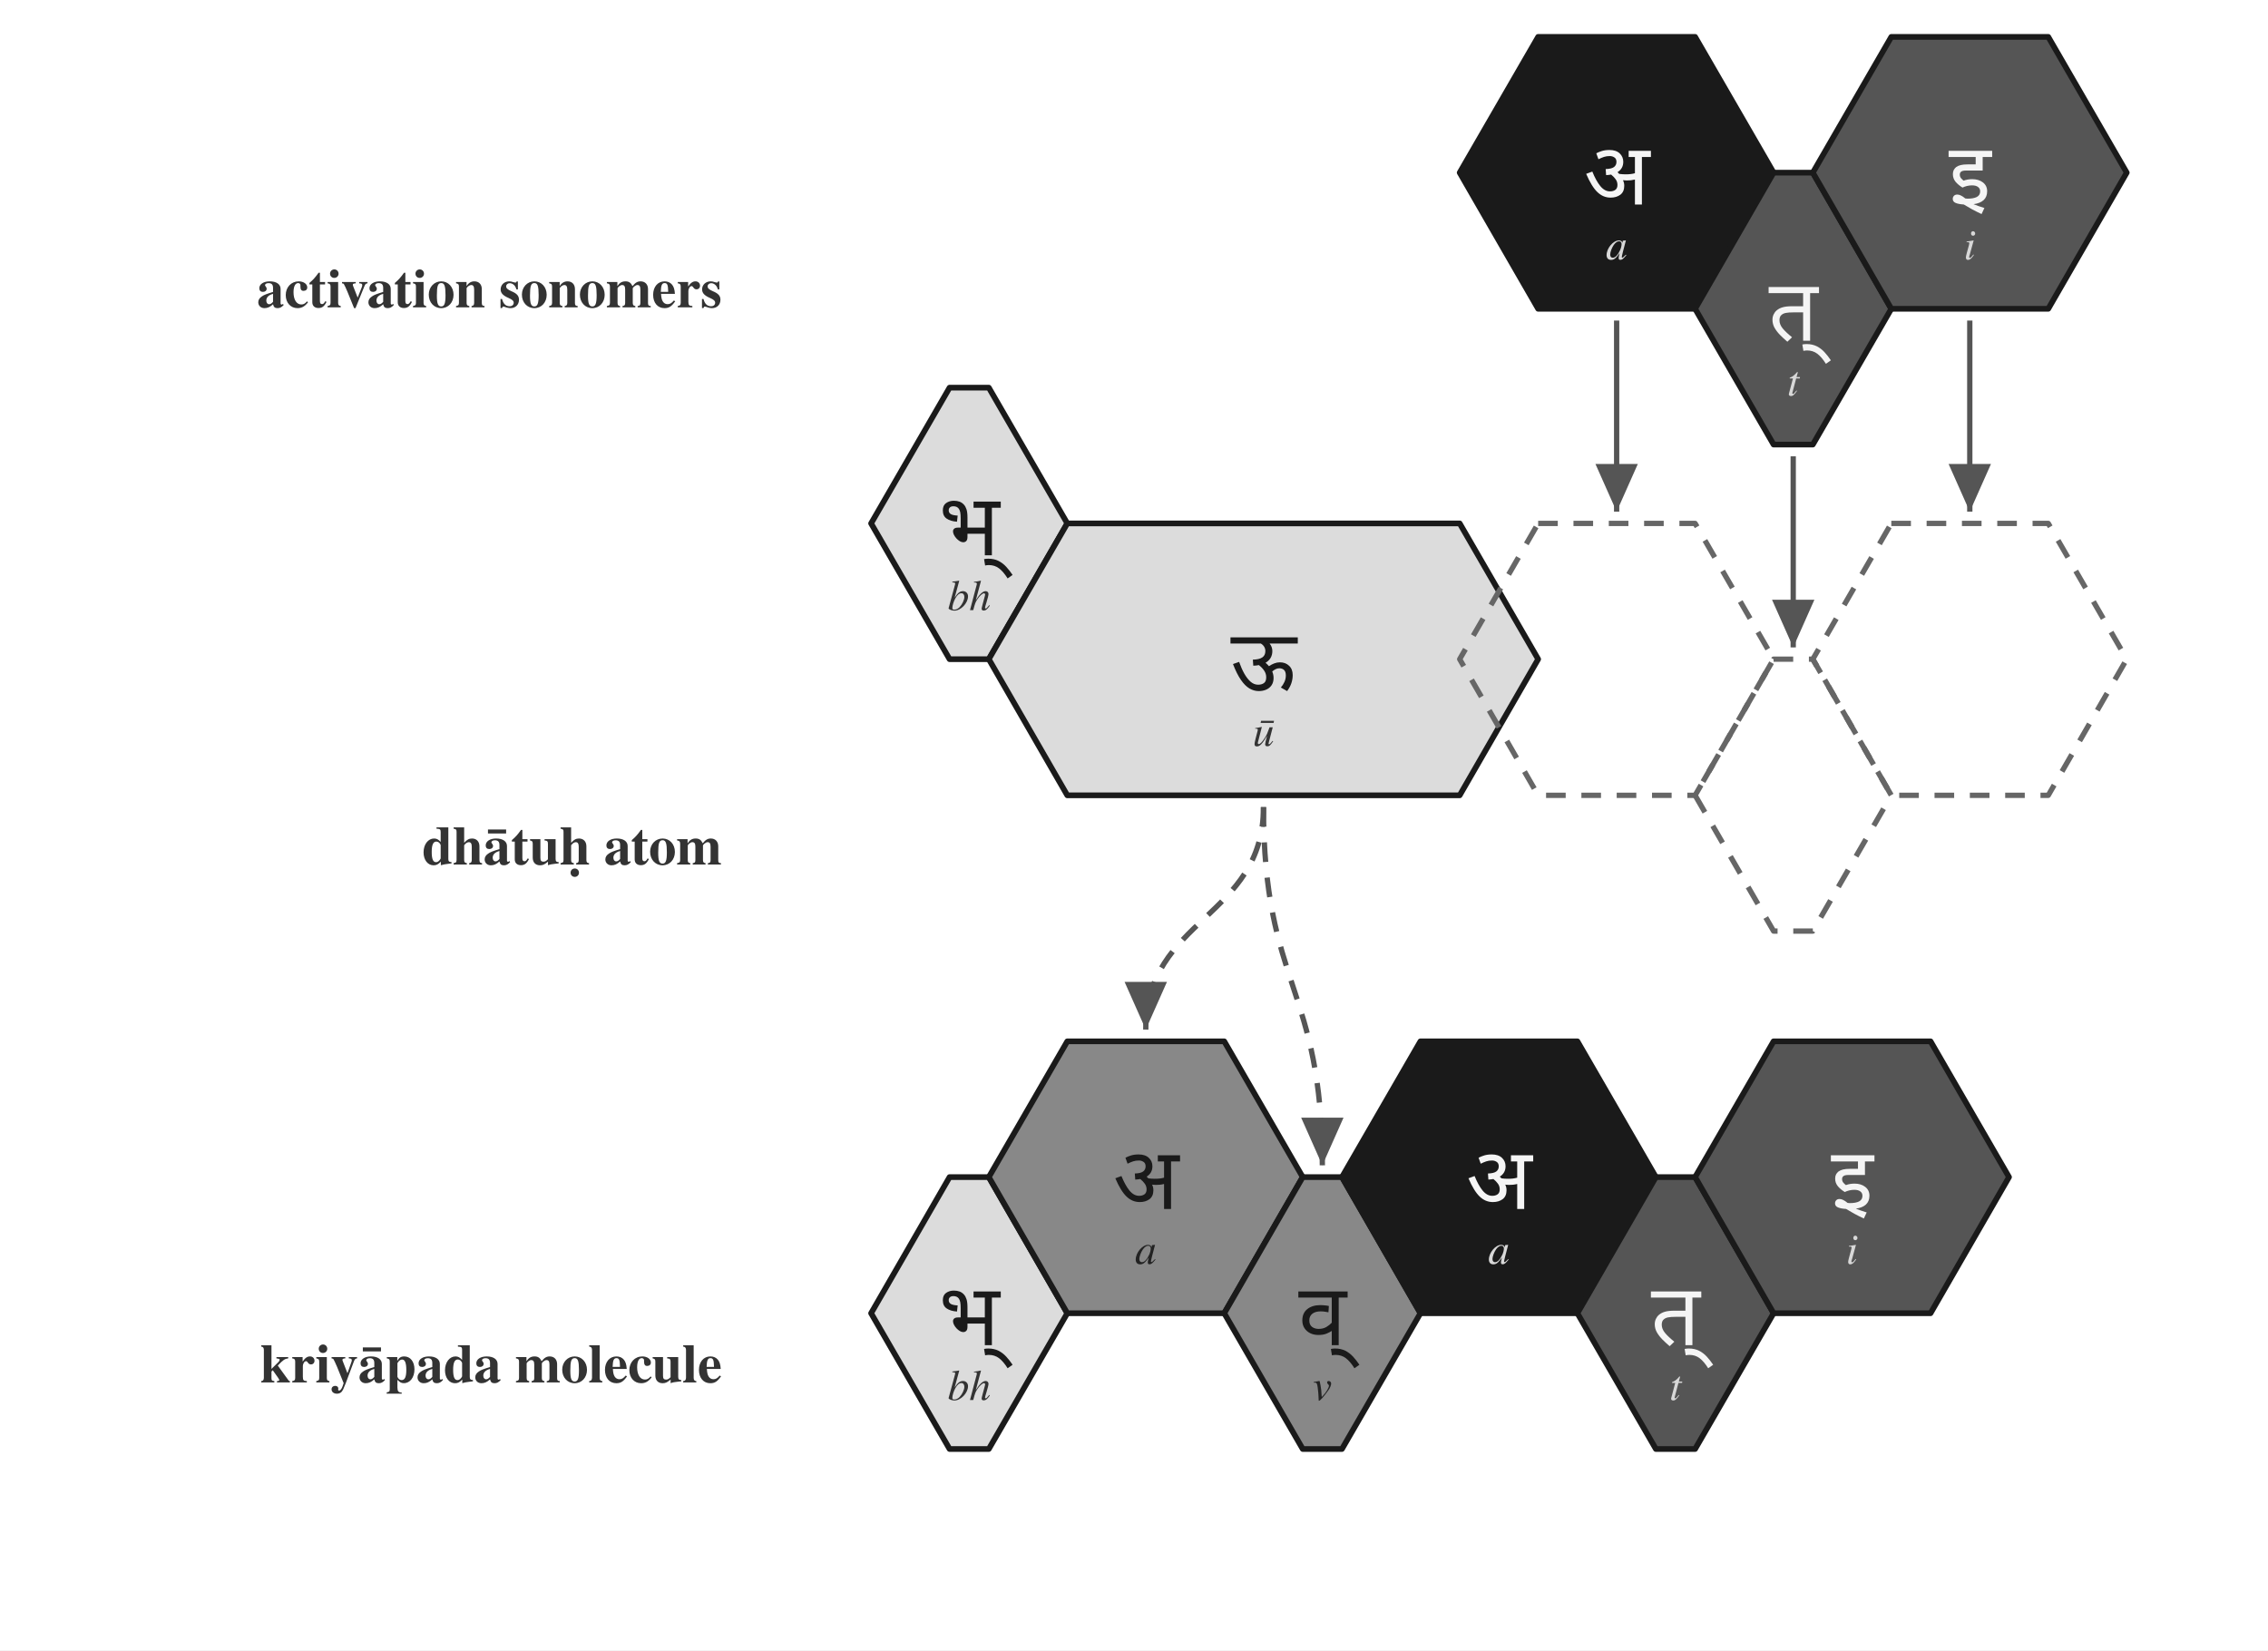
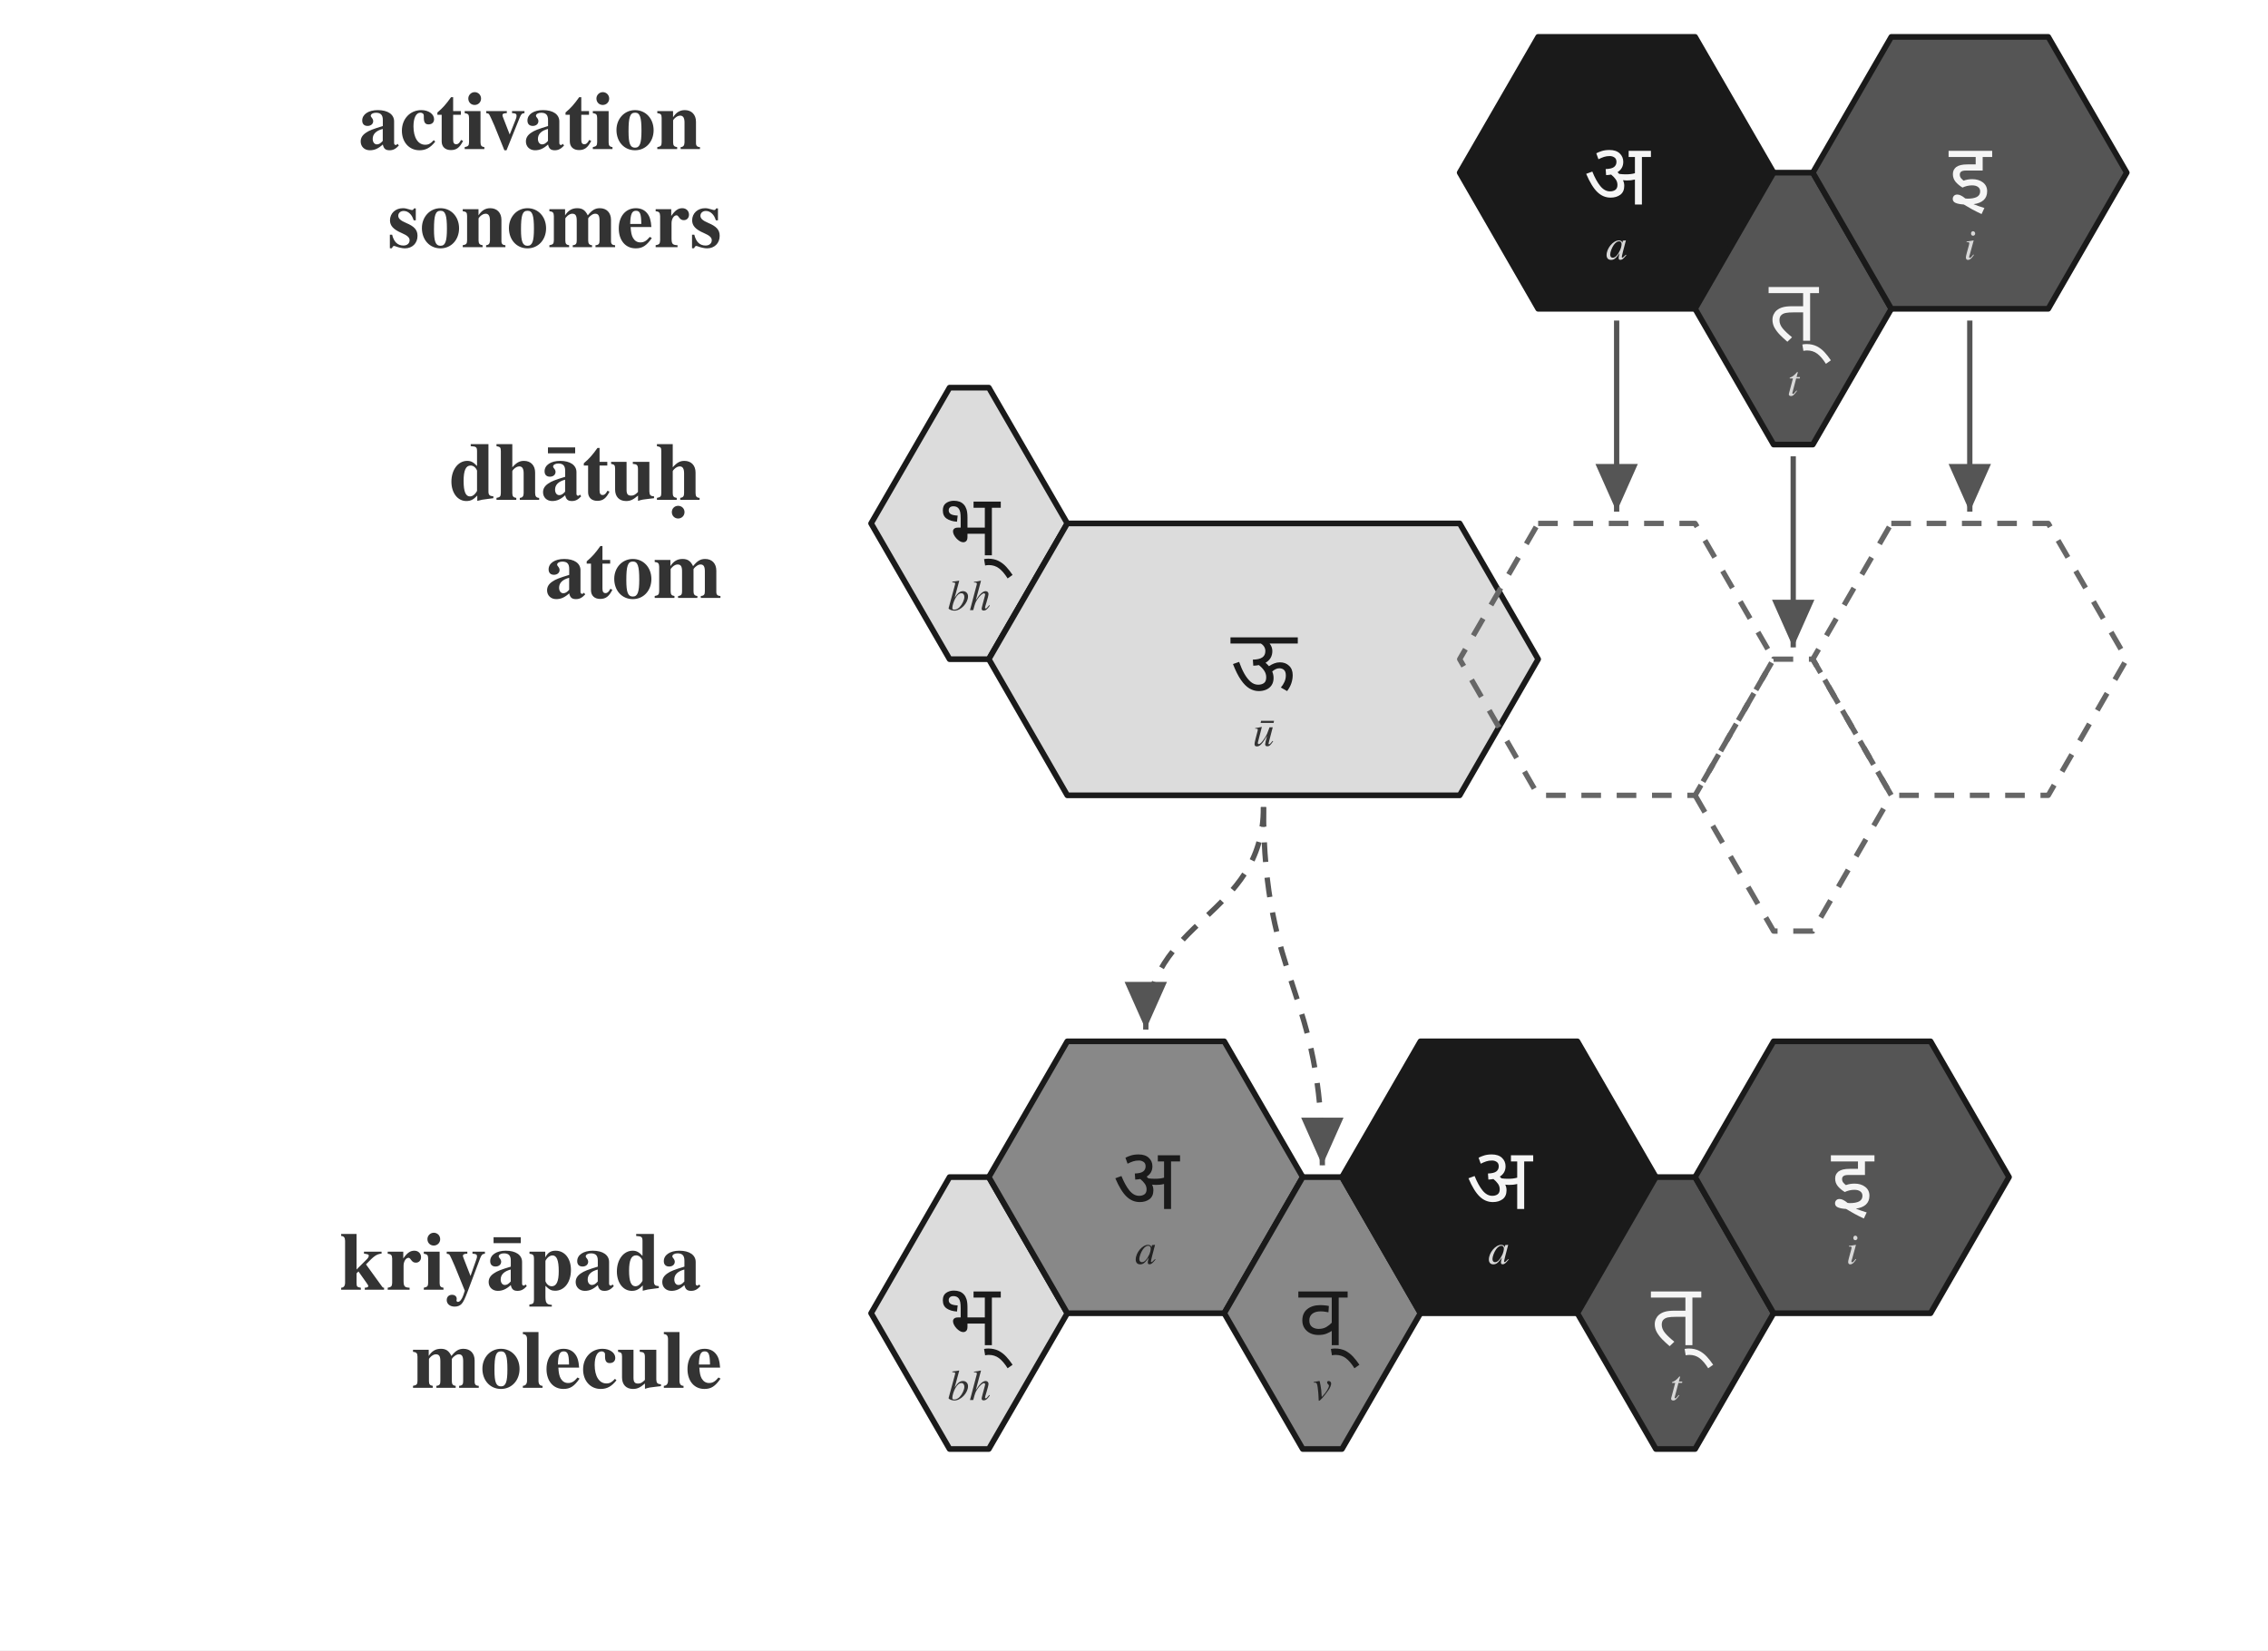
<svg xmlns="http://www.w3.org/2000/svg" viewBox="0 0 578.0 420.6" width="578.0" height="420.6">
  <rect x="0" y="0" width="578.0" height="420.6" fill="white" />
  <defs>
    <marker id="arrowhead" markerWidth="10" markerHeight="8" refX="9" refY="4" orient="auto" markerUnits="strokeWidth">
      <polygon points="0,0 9,4 0,8" fill="#555555" />
    </marker>
  </defs>
-   <text x="184.0" y="74.0" font-family="Charter, Georgia, Times, serif" font-size="14" font-weight="600" text-anchor="end" dominant-baseline="middle" fill="#333333">activation sonomers</text>
-   <text x="184.0" y="216.0" font-family="Charter, Georgia, Times, serif" font-size="14" font-weight="600" text-anchor="end" dominant-baseline="middle" fill="#333333">dhātuḥ atom</text>
-   <text x="184.0" y="348.0" font-family="Charter, Georgia, Times, serif" font-size="14" font-weight="600" text-anchor="end" dominant-baseline="middle" fill="#333333">kriyāpada molecule</text>
+   <text x="184.0" y="44.0" font-family="Charter, Georgia, Times, serif" font-size="21" font-weight="700" text-anchor="end" dominant-baseline="middle" fill="#333333">
+     <tspan x="184.0" y="31.5">activation</tspan>
+     <tspan x="184.0" y="56.5">sonomers</tspan>
+   </text>
+   <text x="184.0" y="133.4" font-family="Charter, Georgia, Times, serif" font-size="21" font-weight="700" text-anchor="end" dominant-baseline="middle" fill="#333333">
+     <tspan x="184.0" y="120.9">dhātuḥ</tspan>
+     <tspan x="184.0" y="145.9">atom</tspan>
+   </text>
+   <text x="184.0" y="334.7" font-family="Charter, Georgia, Times, serif" font-size="21" font-weight="700" text-anchor="end" dominant-baseline="middle" fill="#333333">
+     <tspan x="184.0" y="322.2">kriyāpada</tspan>
+     <tspan x="184.0" y="347.2">molecule</tspan>
+   </text>
  <polygon points="392.0,9.4 432.0,9.4 452.0,44.0 432.0,78.7 392.0,78.7 372.0,44.0" fill="#1a1a1a" stroke="#1a1a1a" stroke-width="1.45" stroke-linejoin="round" />
  <text x="412.0" y="44.5" font-family="Noto Sans Devanagari, Kohinoor Devanagari, Devanagari MT, Arial Unicode MS, sans-serif" font-size="22" font-weight="500" text-anchor="middle" dominant-baseline="middle" fill="#f5f5f5">अ</text>
  <text x="412.0" y="63.0" font-family="Charter, Georgia, Times, serif" font-size="11" font-style="italic" text-anchor="middle" dominant-baseline="middle" fill="#d8d8d8">a</text>
  <polygon points="452.0,44.0 462.0,44.0 482.0,78.7 462.0,113.3 452.0,113.3 432.0,78.7" fill="#555555" stroke="#1a1a1a" stroke-width="1.45" stroke-linejoin="round" />
  <text x="457.0" y="79.2" font-family="Noto Sans Devanagari, Kohinoor Devanagari, Devanagari MT, Arial Unicode MS, sans-serif" font-size="22" font-weight="500" text-anchor="middle" dominant-baseline="middle" fill="#f5f5f5">त्</text>
  <text x="457.0" y="97.7" font-family="Charter, Georgia, Times, serif" font-size="11" font-style="italic" text-anchor="middle" dominant-baseline="middle" fill="#d8d8d8">t</text>
  <polygon points="482.0,9.4 522.0,9.4 542.0,44.0 522.0,78.7 482.0,78.7 462.0,44.0" fill="#555555" stroke="#1a1a1a" stroke-width="1.45" stroke-linejoin="round" />
  <text x="502.0" y="44.5" font-family="Noto Sans Devanagari, Kohinoor Devanagari, Devanagari MT, Arial Unicode MS, sans-serif" font-size="22" font-weight="500" text-anchor="middle" dominant-baseline="middle" fill="#f5f5f5">इ</text>
  <text x="502.0" y="63.0" font-family="Charter, Georgia, Times, serif" font-size="11" font-style="italic" text-anchor="middle" dominant-baseline="middle" fill="#d8d8d8">i</text>
  <polygon points="242.0,98.8 252.0,98.8 272.0,133.4 252.0,168.0 242.0,168.0 222.0,133.4" fill="#dcdcdc" stroke="#1a1a1a" stroke-width="1.45" stroke-linejoin="round" />
  <text x="247.0" y="133.9" font-family="Noto Sans Devanagari, Kohinoor Devanagari, Devanagari MT, Arial Unicode MS, sans-serif" font-size="22" font-weight="500" text-anchor="middle" dominant-baseline="middle" fill="#1a1a1a">भ्</text>
  <text x="247.0" y="152.4" font-family="Charter, Georgia, Times, serif" font-size="11" font-style="italic" text-anchor="middle" dominant-baseline="middle" fill="#333333">bh</text>
  <polygon points="272.0,133.4 372.0,133.4 392.0,168.0 372.0,202.7 272.0,202.7 252.0,168.0" fill="#dcdcdc" stroke="#1a1a1a" stroke-width="1.45" stroke-linejoin="round" />
  <text x="322.0" y="168.5" font-family="Noto Sans Devanagari, Kohinoor Devanagari, Devanagari MT, Arial Unicode MS, sans-serif" font-size="22" font-weight="500" text-anchor="middle" dominant-baseline="middle" fill="#1a1a1a">ऊ</text>
  <text x="322.0" y="187.0" font-family="Charter, Georgia, Times, serif" font-size="11" font-style="italic" text-anchor="middle" dominant-baseline="middle" fill="#333333">ū</text>
  <polygon points="392.0,133.4 432.0,133.4 452.0,168.0 432.0,202.7 392.0,202.7 372.0,168.0" fill="none" stroke="#666666" stroke-width="1.35" stroke-dasharray="5 4" stroke-linejoin="round" />
  <polygon points="452.0,168.0 462.0,168.0 482.0,202.7 462.0,237.3 452.0,237.3 432.0,202.7" fill="none" stroke="#666666" stroke-width="1.35" stroke-dasharray="5 4" stroke-linejoin="round" />
  <polygon points="482.0,133.4 522.0,133.4 542.0,168.0 522.0,202.7 482.0,202.7 462.0,168.0" fill="none" stroke="#666666" stroke-width="1.35" stroke-dasharray="5 4" stroke-linejoin="round" />
  <path d="M 412.0,81.7 L 412.0,130.4" fill="none" stroke="#555555" stroke-width="1.35" marker-end="url(#arrowhead)" />
  <path d="M 457.0,116.3 L 457.0,165.0" fill="none" stroke="#555555" stroke-width="1.35" marker-end="url(#arrowhead)" />
  <path d="M 502.0,81.7 L 502.0,130.4" fill="none" stroke="#555555" stroke-width="1.35" marker-end="url(#arrowhead)" />
  <path d="M 322.0,205.7 C 322.0,234.0 292.0,234.0 292.0,262.4" fill="none" stroke="#555555" stroke-width="1.35" stroke-dasharray="5 4" marker-end="url(#arrowhead)" />
  <path d="M 322.0,205.7 C 322.0,251.4 337.0,251.4 337.0,297.0" fill="none" stroke="#555555" stroke-width="1.35" stroke-dasharray="5 4" marker-end="url(#arrowhead)" />
  <polygon points="242.0,300.0 252.0,300.0 272.0,334.7 252.0,369.3 242.0,369.3 222.0,334.7" fill="#dcdcdc" stroke="#1a1a1a" stroke-width="1.45" stroke-linejoin="round" />
  <text x="247.0" y="335.2" font-family="Noto Sans Devanagari, Kohinoor Devanagari, Devanagari MT, Arial Unicode MS, sans-serif" font-size="22" font-weight="500" text-anchor="middle" dominant-baseline="middle" fill="#1a1a1a">भ्</text>
  <text x="247.0" y="353.7" font-family="Charter, Georgia, Times, serif" font-size="11" font-style="italic" text-anchor="middle" dominant-baseline="middle" fill="#333333">bh</text>
  <polygon points="272.0,265.4 312.0,265.4 332.0,300.0 312.0,334.7 272.0,334.7 252.0,300.0" fill="#888888" stroke="#1a1a1a" stroke-width="1.45" stroke-linejoin="round" />
  <text x="292.0" y="300.5" font-family="Noto Sans Devanagari, Kohinoor Devanagari, Devanagari MT, Arial Unicode MS, sans-serif" font-size="22" font-weight="500" text-anchor="middle" dominant-baseline="middle" fill="#1a1a1a">अ</text>
  <text x="292.0" y="319.0" font-family="Charter, Georgia, Times, serif" font-size="11" font-style="italic" text-anchor="middle" dominant-baseline="middle" fill="#222222">a</text>
  <polygon points="332.0,300.0 342.0,300.0 362.0,334.7 342.0,369.3 332.0,369.3 312.0,334.7" fill="#888888" stroke="#1a1a1a" stroke-width="1.45" stroke-linejoin="round" />
  <text x="337.0" y="335.2" font-family="Noto Sans Devanagari, Kohinoor Devanagari, Devanagari MT, Arial Unicode MS, sans-serif" font-size="22" font-weight="500" text-anchor="middle" dominant-baseline="middle" fill="#1a1a1a">व्</text>
  <text x="337.0" y="353.7" font-family="Charter, Georgia, Times, serif" font-size="11" font-style="italic" text-anchor="middle" dominant-baseline="middle" fill="#222222">v</text>
  <polygon points="362.0,265.4 402.0,265.4 422.0,300.0 402.0,334.7 362.0,334.7 342.0,300.0" fill="#1a1a1a" stroke="#1a1a1a" stroke-width="1.45" stroke-linejoin="round" />
  <text x="382.0" y="300.5" font-family="Noto Sans Devanagari, Kohinoor Devanagari, Devanagari MT, Arial Unicode MS, sans-serif" font-size="22" font-weight="500" text-anchor="middle" dominant-baseline="middle" fill="#f5f5f5">अ</text>
  <text x="382.0" y="319.0" font-family="Charter, Georgia, Times, serif" font-size="11" font-style="italic" text-anchor="middle" dominant-baseline="middle" fill="#d8d8d8">a</text>
  <polygon points="422.0,300.0 432.0,300.0 452.0,334.7 432.0,369.3 422.0,369.3 402.0,334.7" fill="#555555" stroke="#1a1a1a" stroke-width="1.45" stroke-linejoin="round" />
  <text x="427.0" y="335.2" font-family="Noto Sans Devanagari, Kohinoor Devanagari, Devanagari MT, Arial Unicode MS, sans-serif" font-size="22" font-weight="500" text-anchor="middle" dominant-baseline="middle" fill="#f5f5f5">त्</text>
  <text x="427.0" y="353.7" font-family="Charter, Georgia, Times, serif" font-size="11" font-style="italic" text-anchor="middle" dominant-baseline="middle" fill="#d8d8d8">t</text>
  <polygon points="452.0,265.4 492.0,265.4 512.0,300.0 492.0,334.7 452.0,334.7 432.0,300.0" fill="#555555" stroke="#1a1a1a" stroke-width="1.45" stroke-linejoin="round" />
  <text x="472.0" y="300.5" font-family="Noto Sans Devanagari, Kohinoor Devanagari, Devanagari MT, Arial Unicode MS, sans-serif" font-size="22" font-weight="500" text-anchor="middle" dominant-baseline="middle" fill="#f5f5f5">इ</text>
  <text x="472.0" y="319.0" font-family="Charter, Georgia, Times, serif" font-size="11" font-style="italic" text-anchor="middle" dominant-baseline="middle" fill="#d8d8d8">i</text>
</svg>
